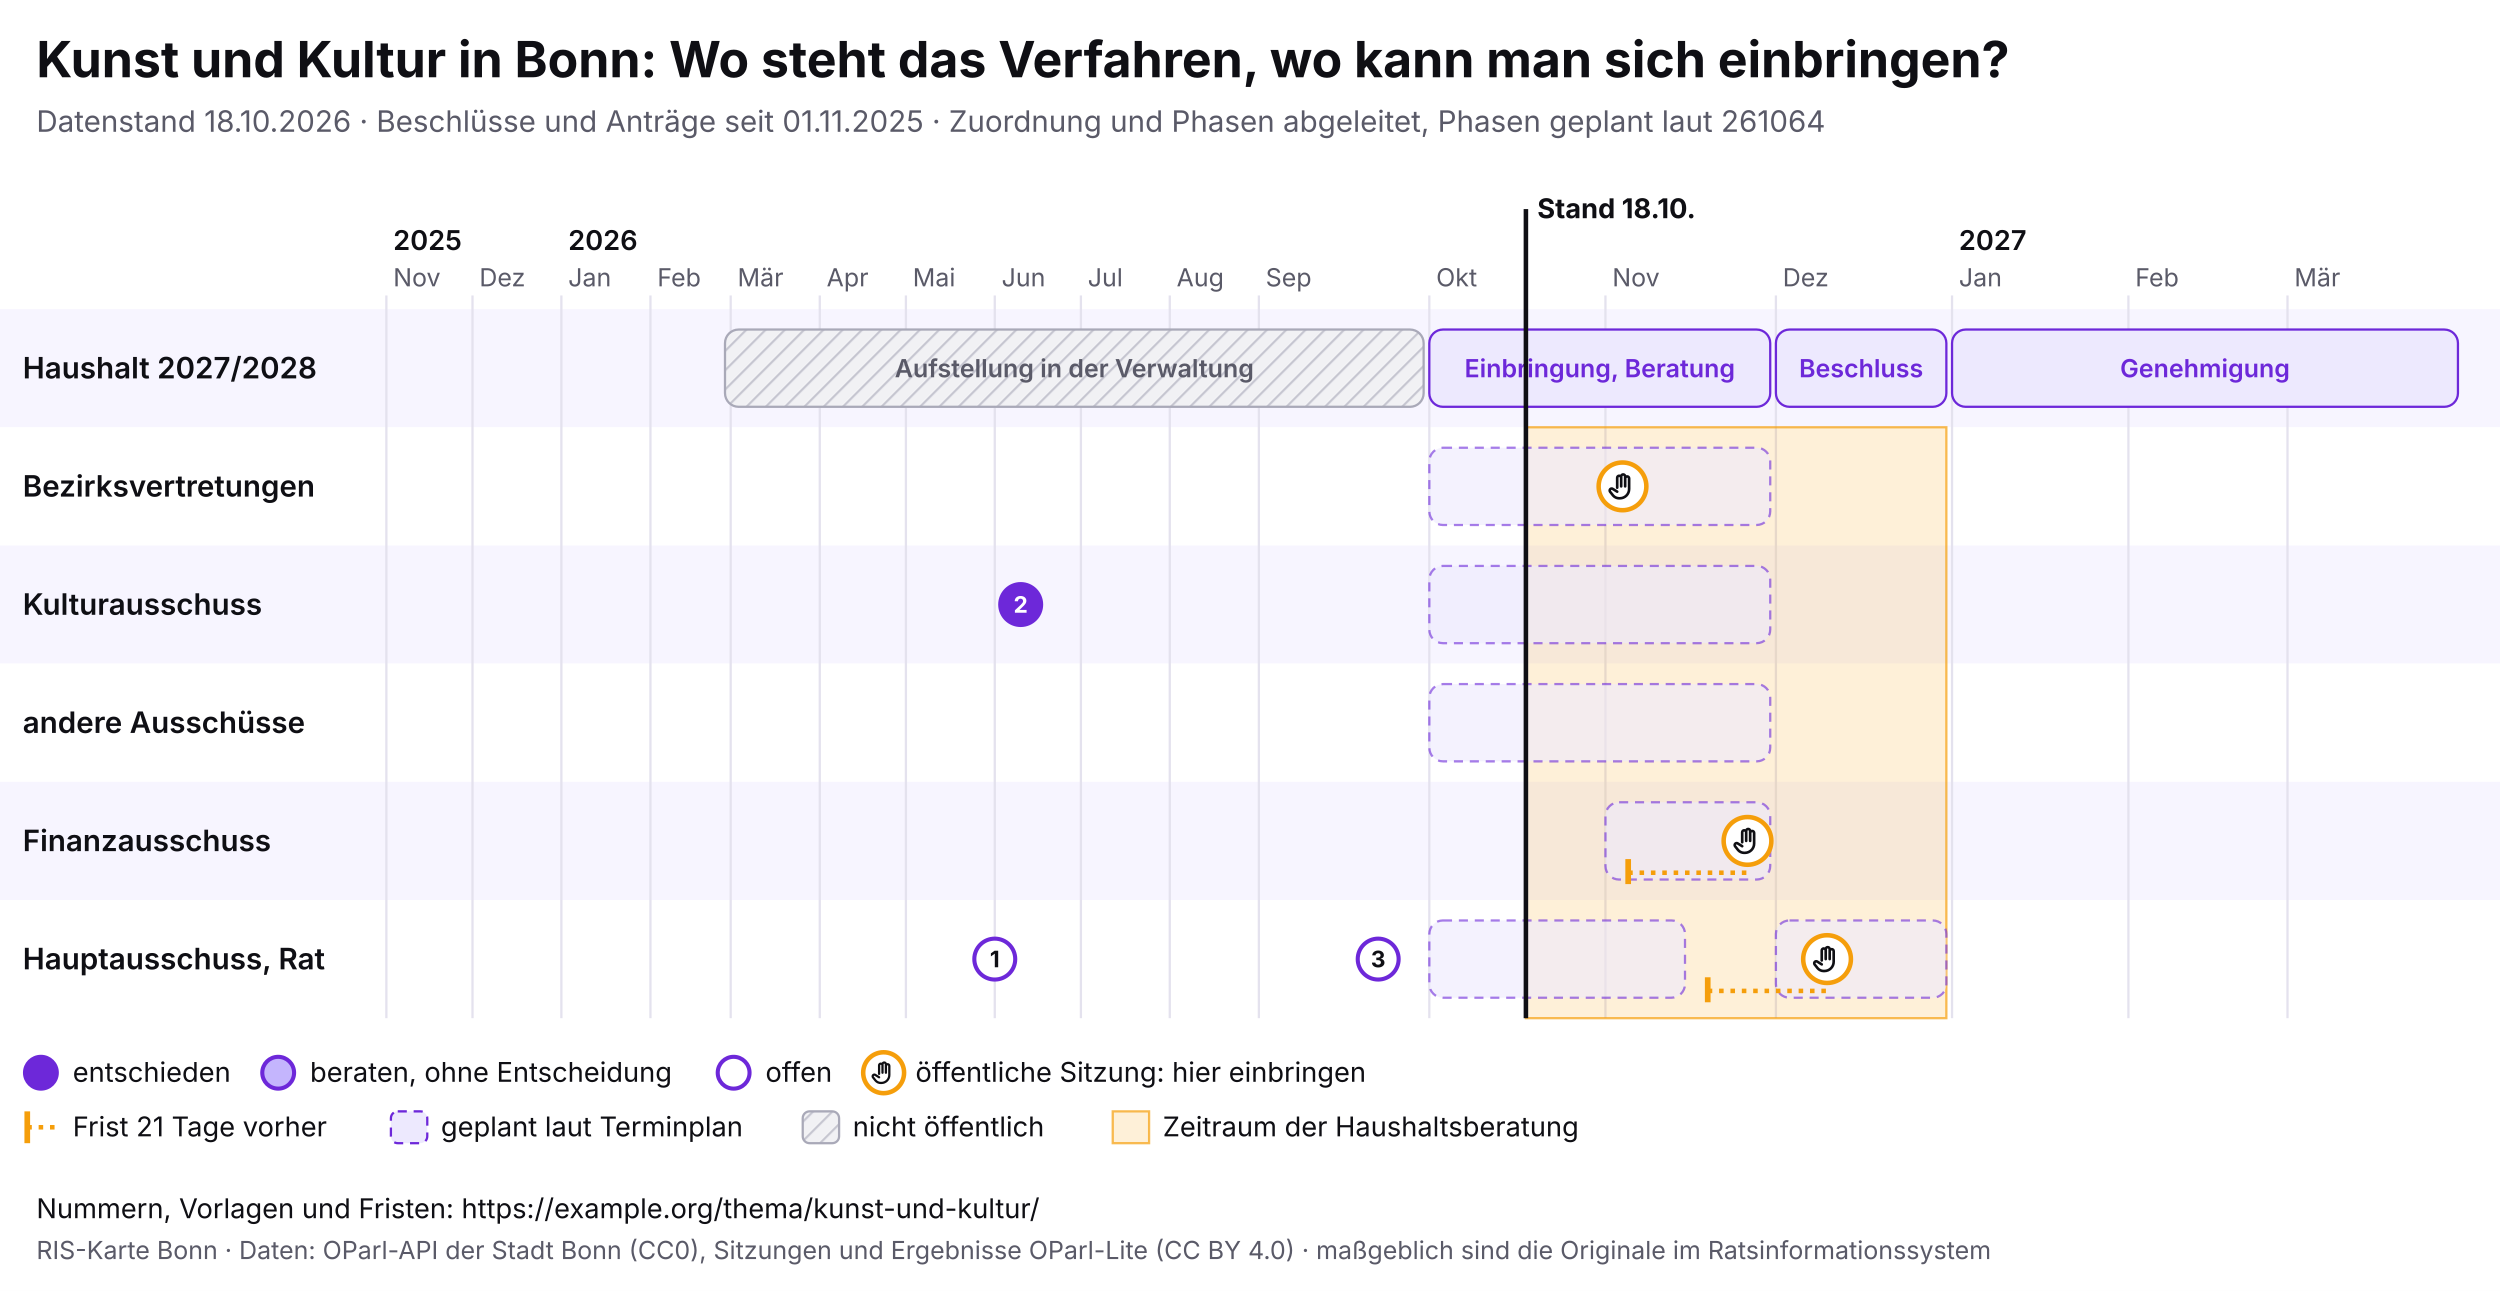
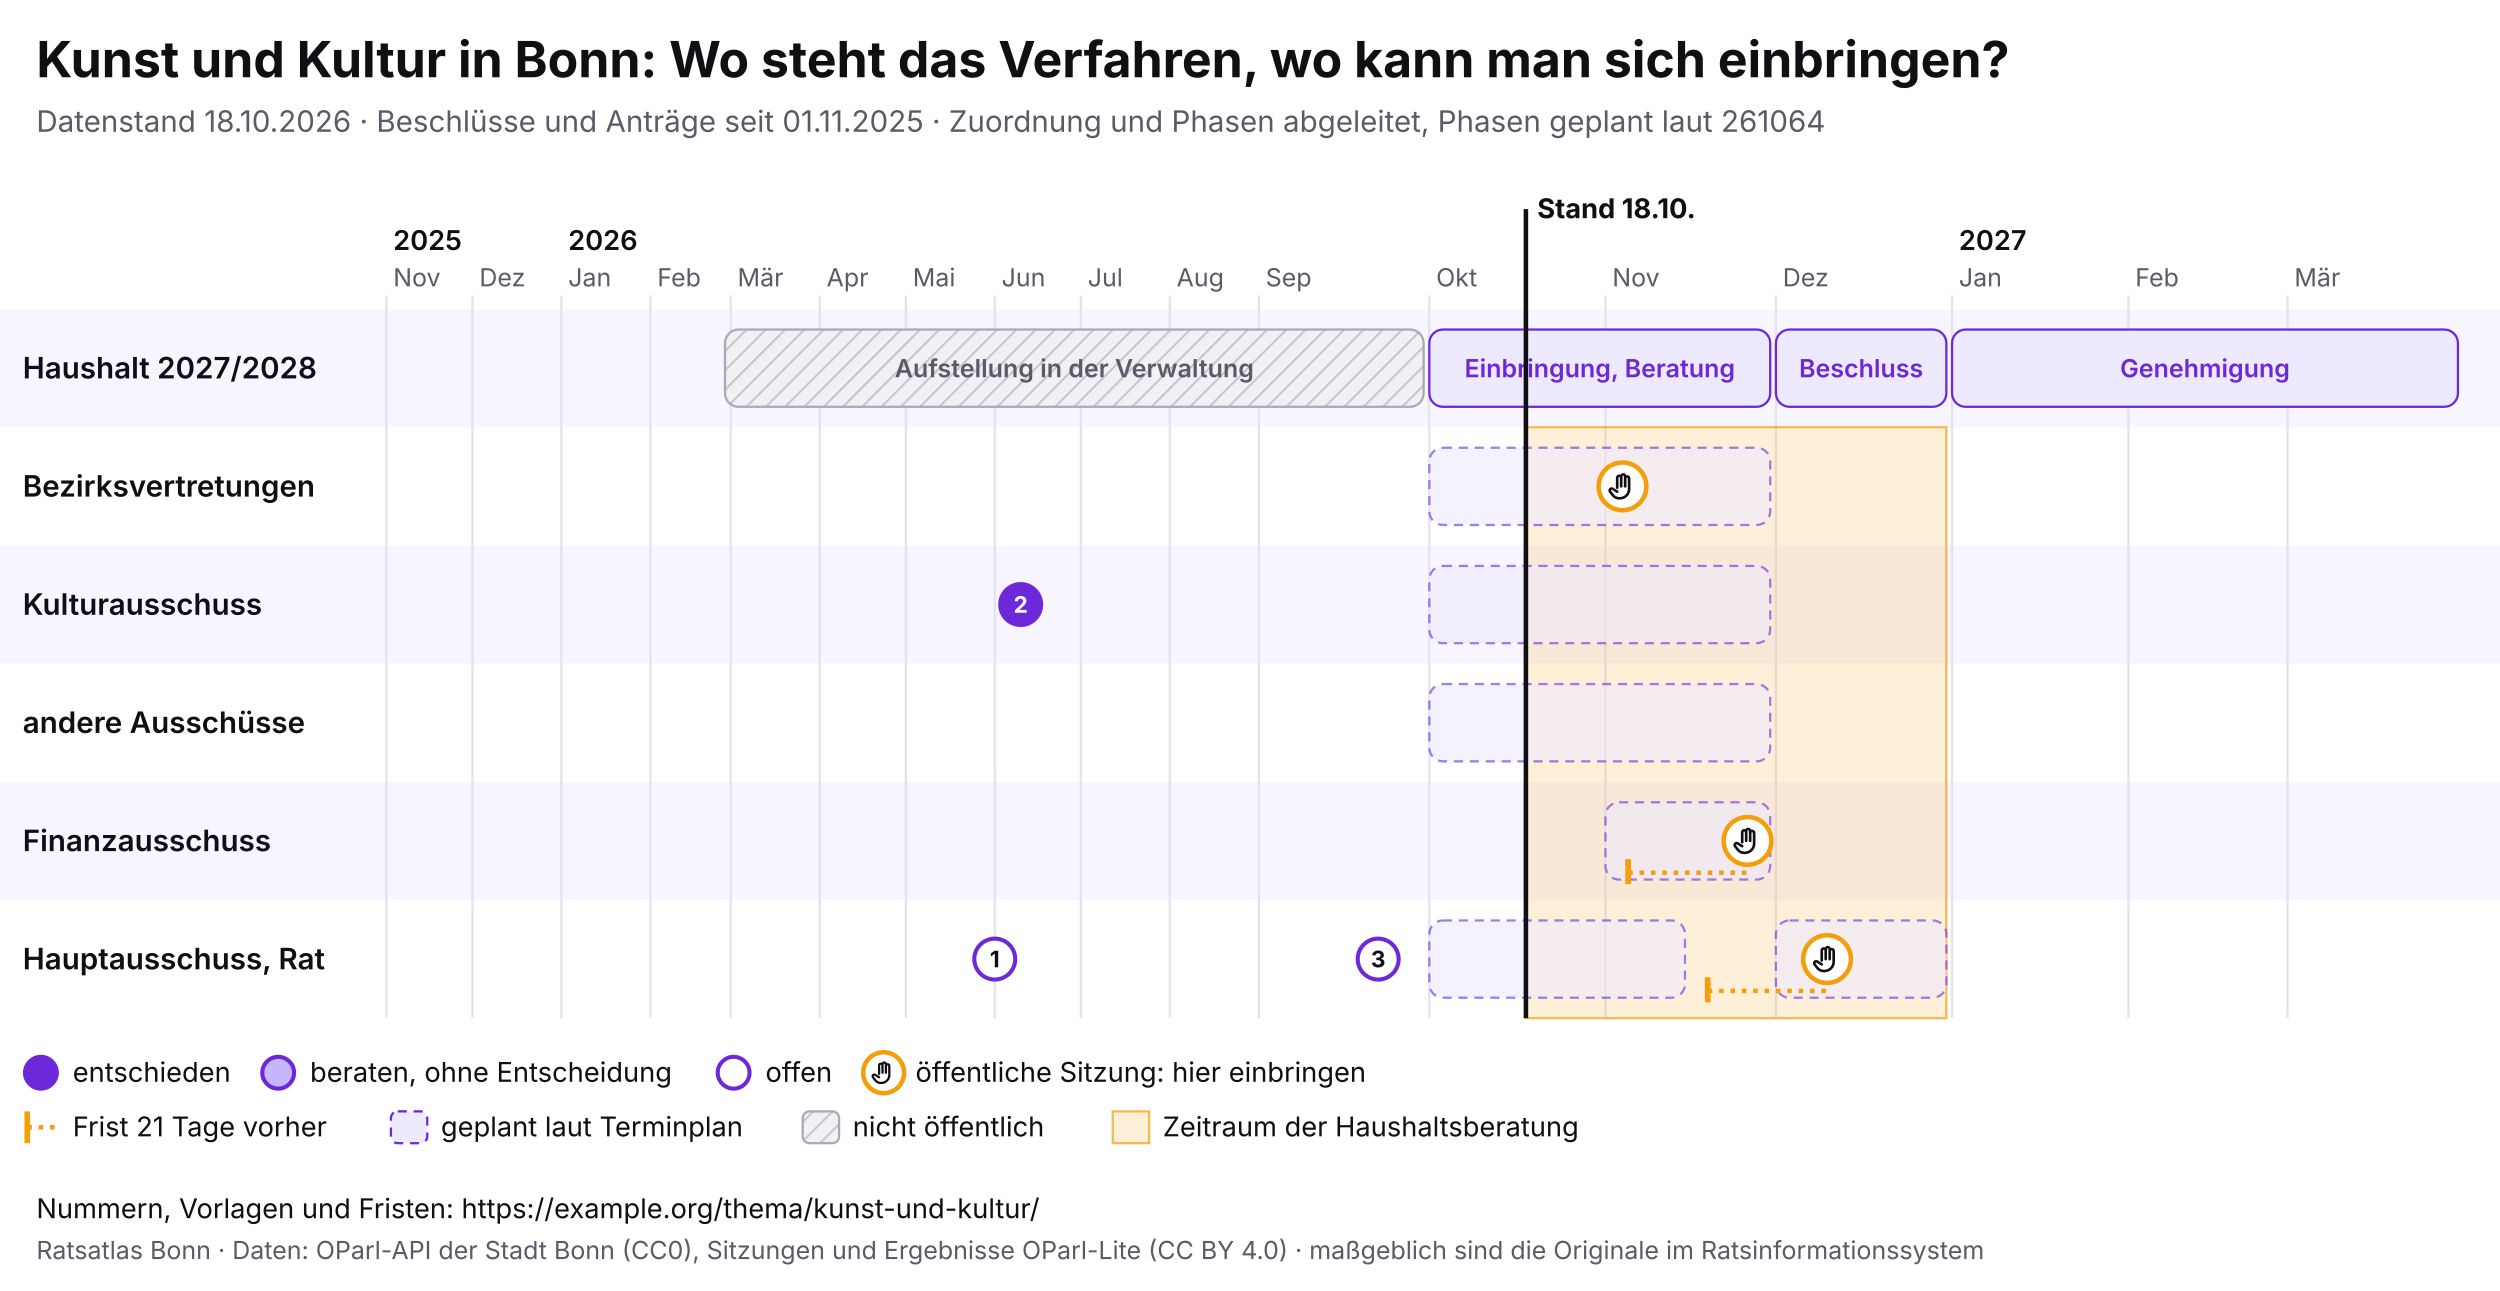
<svg xmlns="http://www.w3.org/2000/svg" viewBox="0 0 1100 568" width="1100" height="568" font-family="Inter, system-ui, sans-serif">
  <rect width="1100" height="568" fill="#ffffff" />
  <text x="16" y="34" font-size="22" font-weight="700" fill="#0f0f14">Kunst und Kultur in Bonn: Wo steht das Verfahren, wo kann man sich einbringen?</text>
  <text x="16" y="58" font-size="13" fill="#5a5a68">Datenstand 18.10.2026 · Beschlüsse und Anträge seit 01.11.2025 · Zuordnung und Phasen abgeleitet, Phasen geplant laut 261064</text>
  <svg x="0" y="74" width="1100" height="440" viewBox="0 0 1100 440" font-family="Inter, system-ui, sans-serif">
    <defs>
      <pattern id="pb-schraffur" width="6" height="6" patternUnits="userSpaceOnUse" patternTransform="rotate(45)">
        <rect width="6" height="6" fill="#f1f1f4" />
        <line x1="0" y1="0" x2="0" y2="6" stroke="#c9c9d3" stroke-width="2" />
      </pattern>
      <symbol id="pb-hand" viewBox="0 0 24 24">
        <path d="M8 13V5.5a1.5 1.5 0 0 1 3 0V12M11 11V4.5a1.5 1.5 0 0 1 3 0V12M14 11.5V6a1.5 1.5 0 0 1 3 0v8a7 7 0 0 1-7 7h-.6a6 6 0 0 1-4.5-2.1L2.6 16a1.5 1.5 0 0 1 2.2-2L8 16" />
      </symbol>
    </defs>
    <rect x="0" y="62" width="1100" height="52" fill="#f7f5ff" />
    <text x="10" y="92.5" font-size="13" font-weight="600" fill="#0f0f14">Haushalt 2027/2028</text>
    <rect x="0" y="114" width="1100" height="52" fill="#ffffff" />
    <text x="10" y="144.5" font-size="13" font-weight="600" fill="#0f0f14">Bezirksvertretungen</text>
    <rect x="0" y="166" width="1100" height="52" fill="#f7f5ff" />
    <text x="10" y="196.5" font-size="13" font-weight="600" fill="#0f0f14">Kulturausschuss</text>
    <rect x="0" y="218" width="1100" height="52" fill="#ffffff" />
    <text x="10" y="248.5" font-size="13" font-weight="600" fill="#0f0f14">andere Ausschüsse</text>
    <rect x="0" y="270" width="1100" height="52" fill="#f7f5ff" />
    <text x="10" y="300.5" font-size="13" font-weight="600" fill="#0f0f14">Finanzausschuss</text>
    <rect x="0" y="322" width="1100" height="52" fill="#ffffff" />
    <text x="10" y="352.5" font-size="13" font-weight="600" fill="#0f0f14">Hauptausschuss, Rat</text>
    <line x1="170.0" y1="56" x2="170.0" y2="374" stroke="#e4e2ee" />
    <text x="173.0" y="52" font-size="11" fill="#5a5a68">Nov</text>
    <text x="173.0" y="36" font-size="12" font-weight="600" fill="#0f0f14">2025</text>
    <line x1="207.9" y1="56" x2="207.9" y2="374" stroke="#e4e2ee" />
    <text x="210.9" y="52" font-size="11" fill="#5a5a68">Dez</text>
    <line x1="247.0" y1="56" x2="247.0" y2="374" stroke="#e4e2ee" />
    <text x="250.0" y="52" font-size="11" fill="#5a5a68">Jan</text>
    <text x="250.0" y="36" font-size="12" font-weight="600" fill="#0f0f14">2026</text>
    <line x1="286.2" y1="56" x2="286.2" y2="374" stroke="#e4e2ee" />
    <text x="289.2" y="52" font-size="11" fill="#5a5a68">Feb</text>
    <line x1="321.5" y1="56" x2="321.5" y2="374" stroke="#e4e2ee" />
    <text x="324.5" y="52" font-size="11" fill="#5a5a68">Mär</text>
    <line x1="360.7" y1="56" x2="360.7" y2="374" stroke="#e4e2ee" />
    <text x="363.7" y="52" font-size="11" fill="#5a5a68">Apr</text>
    <line x1="398.6" y1="56" x2="398.6" y2="374" stroke="#e4e2ee" />
    <text x="401.6" y="52" font-size="11" fill="#5a5a68">Mai</text>
    <line x1="437.7" y1="56" x2="437.7" y2="374" stroke="#e4e2ee" />
    <text x="440.7" y="52" font-size="11" fill="#5a5a68">Jun</text>
    <line x1="475.6" y1="56" x2="475.6" y2="374" stroke="#e4e2ee" />
    <text x="478.6" y="52" font-size="11" fill="#5a5a68">Jul</text>
    <line x1="514.7" y1="56" x2="514.7" y2="374" stroke="#e4e2ee" />
    <text x="517.7" y="52" font-size="11" fill="#5a5a68">Aug</text>
    <line x1="553.9" y1="56" x2="553.9" y2="374" stroke="#e4e2ee" />
    <text x="556.9" y="52" font-size="11" fill="#5a5a68">Sep</text>
    <line x1="628.9" y1="56" x2="628.9" y2="374" stroke="#e4e2ee" />
    <text x="631.9" y="52" font-size="11" fill="#5a5a68">Okt</text>
    <line x1="706.4" y1="56" x2="706.4" y2="374" stroke="#e4e2ee" />
    <text x="709.4" y="52" font-size="11" fill="#5a5a68">Nov</text>
    <line x1="781.4" y1="56" x2="781.4" y2="374" stroke="#e4e2ee" />
    <text x="784.4" y="52" font-size="11" fill="#5a5a68">Dez</text>
    <line x1="858.9" y1="56" x2="858.9" y2="374" stroke="#e4e2ee" />
    <text x="861.9" y="52" font-size="11" fill="#5a5a68">Jan</text>
    <text x="861.9" y="36" font-size="12" font-weight="600" fill="#0f0f14">2027</text>
    <line x1="936.5" y1="56" x2="936.5" y2="374" stroke="#e4e2ee" />
    <text x="939.5" y="52" font-size="11" fill="#5a5a68">Feb</text>
    <line x1="1006.5" y1="56" x2="1006.5" y2="374" stroke="#e4e2ee" />
    <text x="1009.5" y="52" font-size="11" fill="#5a5a68">Mär</text>
    <rect x="671.4" y="114" width="185.0" height="260" fill="#f59e0b" fill-opacity="0.16" stroke="#f59e0b" stroke-opacity="0.7" />
    <g>
      <rect x="319.0" y="71" width="307.4" height="34" rx="6" fill="url(#pb-schraffur)" stroke="#a9a9b8" />
      <text x="472.7" y="92.0" font-size="11" text-anchor="middle" font-weight="600" fill="#5a5a68">Aufstellung in der Verwaltung</text>
    </g>
    <g>
      <rect x="628.9" y="71" width="150.0" height="34" rx="6" fill="#ede9fe" stroke="#6d28d9" />
      <text x="703.9" y="92.0" font-size="11" text-anchor="middle" font-weight="600" fill="#6d28d9">Einbringung, Beratung</text>
    </g>
    <g>
      <rect x="781.4" y="71" width="75.0" height="34" rx="6" fill="#ede9fe" stroke="#6d28d9" />
      <text x="818.9" y="92.0" font-size="11" text-anchor="middle" font-weight="600" fill="#6d28d9">Beschluss</text>
    </g>
    <g>
      <rect x="858.9" y="71" width="222.6" height="34" rx="6" fill="#ede9fe" stroke="#6d28d9" />
      <text x="970.2" y="92.0" font-size="11" text-anchor="middle" font-weight="600" fill="#6d28d9">Genehmigung</text>
    </g>
    <g>
      <rect x="628.9" y="123" width="150.0" height="34" rx="6" fill="#ede9fe" fill-opacity="0.6" stroke="#6d28d9" stroke-opacity="0.6" stroke-dasharray="4 3" />
    </g>
    <g>
      <rect x="628.9" y="175" width="150.0" height="34" rx="6" fill="#ede9fe" fill-opacity="0.6" stroke="#6d28d9" stroke-opacity="0.6" stroke-dasharray="4 3" />
    </g>
    <g>
      <rect x="628.9" y="227" width="150.0" height="34" rx="6" fill="#ede9fe" fill-opacity="0.6" stroke="#6d28d9" stroke-opacity="0.6" stroke-dasharray="4 3" />
    </g>
    <g>
      <rect x="706.4" y="279" width="72.5" height="34" rx="6" fill="#ede9fe" fill-opacity="0.6" stroke="#6d28d9" stroke-opacity="0.6" stroke-dasharray="4 3" />
    </g>
    <g>
      <rect x="628.9" y="331" width="112.5" height="34" rx="6" fill="#ede9fe" fill-opacity="0.6" stroke="#6d28d9" stroke-opacity="0.6" stroke-dasharray="4 3" />
    </g>
    <g>
      <rect x="781.4" y="331" width="75.0" height="34" rx="6" fill="#ede9fe" fill-opacity="0.6" stroke="#6d28d9" stroke-opacity="0.6" stroke-dasharray="4 3" />
    </g>
    <g>
      <circle cx="713.9" cy="140.0" r="10.5" fill="#fff" stroke="#f59e0b" stroke-width="2" />
      <use href="#pb-hand" x="706.9" y="133.0" width="14" height="14" fill="none" stroke="#0f0f14" stroke-width="2" stroke-linecap="round" stroke-linejoin="round" />
    </g>
    <line x1="716.4" y1="310.0" x2="768.9" y2="310.0" stroke="#f59e0b" stroke-width="2" stroke-dasharray="2 3" />
    <line x1="716.4" y1="304.0" x2="716.4" y2="315.0" stroke="#f59e0b" stroke-width="2.5" />
    <g>
      <circle cx="768.9" cy="296.0" r="10.5" fill="#fff" stroke="#f59e0b" stroke-width="2" />
      <use href="#pb-hand" x="761.9" y="289.0" width="14" height="14" fill="none" stroke="#0f0f14" stroke-width="2" stroke-linecap="round" stroke-linejoin="round" />
    </g>
    <line x1="751.4" y1="362.0" x2="803.9" y2="362.0" stroke="#f59e0b" stroke-width="2" stroke-dasharray="2 3" />
    <line x1="751.4" y1="356.0" x2="751.4" y2="367.0" stroke="#f59e0b" stroke-width="2.5" />
    <g>
      <circle cx="803.9" cy="348.0" r="10.5" fill="#fff" stroke="#f59e0b" stroke-width="2" />
      <use href="#pb-hand" x="796.9" y="341.0" width="14" height="14" fill="none" stroke="#0f0f14" stroke-width="2" stroke-linecap="round" stroke-linejoin="round" />
    </g>
    <g>
      <circle cx="437.7" cy="348.0" r="9" fill="#fff" stroke="#6d28d9" stroke-width="1.8" />
      <text x="437.7" y="351.6" font-size="10" font-weight="700" text-anchor="middle" fill="#0f0f14">1</text>
    </g>
    <g>
      <circle cx="449.1" cy="192.0" r="9" fill="#6d28d9" stroke="#6d28d9" stroke-width="1.8" />
      <text x="449.1" y="195.6" font-size="10" font-weight="700" text-anchor="middle" fill="#fff">2</text>
    </g>
    <g>
      <circle cx="606.4" cy="348.0" r="9" fill="#fff" stroke="#6d28d9" stroke-width="1.8" />
      <text x="606.4" y="351.6" font-size="10" font-weight="700" text-anchor="middle" fill="#0f0f14">3</text>
    </g>
    <line x1="671.4" y1="18" x2="671.4" y2="374" stroke="#0f0f14" stroke-width="2" pointer-events="none" />
    <text x="676.4" y="22" font-size="12" font-weight="700" fill="#0f0f14">Stand 18.10.</text>
    <circle cx="18" cy="398" r="7" fill="#6d28d9" stroke="#6d28d9" stroke-width="1.8" />
    <text x="32" y="402" font-size="12" fill="#0f0f14">entschieden</text>
    <circle cx="122.4" cy="398" r="7" fill="#c4b5fd" stroke="#6d28d9" stroke-width="1.8" />
    <text x="136.4" y="402" font-size="12" fill="#0f0f14">beraten, ohne Entscheidung</text>
    <circle cx="322.8" cy="398" r="7" fill="#fff" stroke="#6d28d9" stroke-width="1.8" />
    <text x="336.8" y="402" font-size="12" fill="#0f0f14">offen</text>
    <circle cx="388.8" cy="398" r="9" fill="#fff" stroke="#f59e0b" stroke-width="2" />
    <use href="#pb-hand" x="382.8" y="392" width="12" height="12" fill="none" stroke="#0f0f14" stroke-width="2" stroke-linecap="round" stroke-linejoin="round" />
    <text x="402.8" y="402" font-size="12" fill="#0f0f14">öffentliche Sitzung: hier einbringen</text>
    <line x1="12" y1="415" x2="12" y2="429" stroke="#f59e0b" stroke-width="2.5" />
    <line x1="12" y1="422" x2="26" y2="422" stroke="#f59e0b" stroke-width="2" stroke-dasharray="2 3" />
    <text x="32" y="426" font-size="12" fill="#0f0f14">Frist 21 Tage vorher</text>
    <rect x="172.0" y="415" width="16" height="14" rx="3" fill="#ede9fe" stroke="#6d28d9" stroke-dasharray="4 3" />
    <text x="194.0" y="426" font-size="12" fill="#0f0f14">geplant laut Terminplan</text>
    <rect x="353.2" y="415" width="16" height="14" rx="3" fill="url(#pb-schraffur)" stroke="#a9a9b8" />
    <text x="375.2" y="426" font-size="12" fill="#0f0f14">nicht öffentlich</text>
    <rect x="489.6" y="415" width="16" height="14" fill="#f59e0b" fill-opacity="0.16" stroke="#f59e0b" stroke-opacity="0.7" />
    <text x="511.6" y="426" font-size="12" fill="#0f0f14">Zeitraum der Haushaltsberatung</text>
  </svg>
  <text x="16" y="536" font-size="12" fill="#0f0f14">Nummern, Vorlagen und Fristen: https://example.org/thema/kunst-und-kultur/</text>
-   <text x="16" y="554" font-size="11" fill="#5a5a68">RIS-Karte Bonn · Daten: OParl-API der Stadt Bonn (CC0), Sitzungen und Ergebnisse OParl-Lite (CC BY 4.0) · maßgeblich sind die Originale im Ratsinformationssystem</text>
+   <text x="16" y="554" font-size="11" fill="#5a5a68">Ratsatlas Bonn · Daten: OParl-API der Stadt Bonn (CC0), Sitzungen und Ergebnisse OParl-Lite (CC BY 4.0) · maßgeblich sind die Originale im Ratsinformationssystem</text>
</svg>
